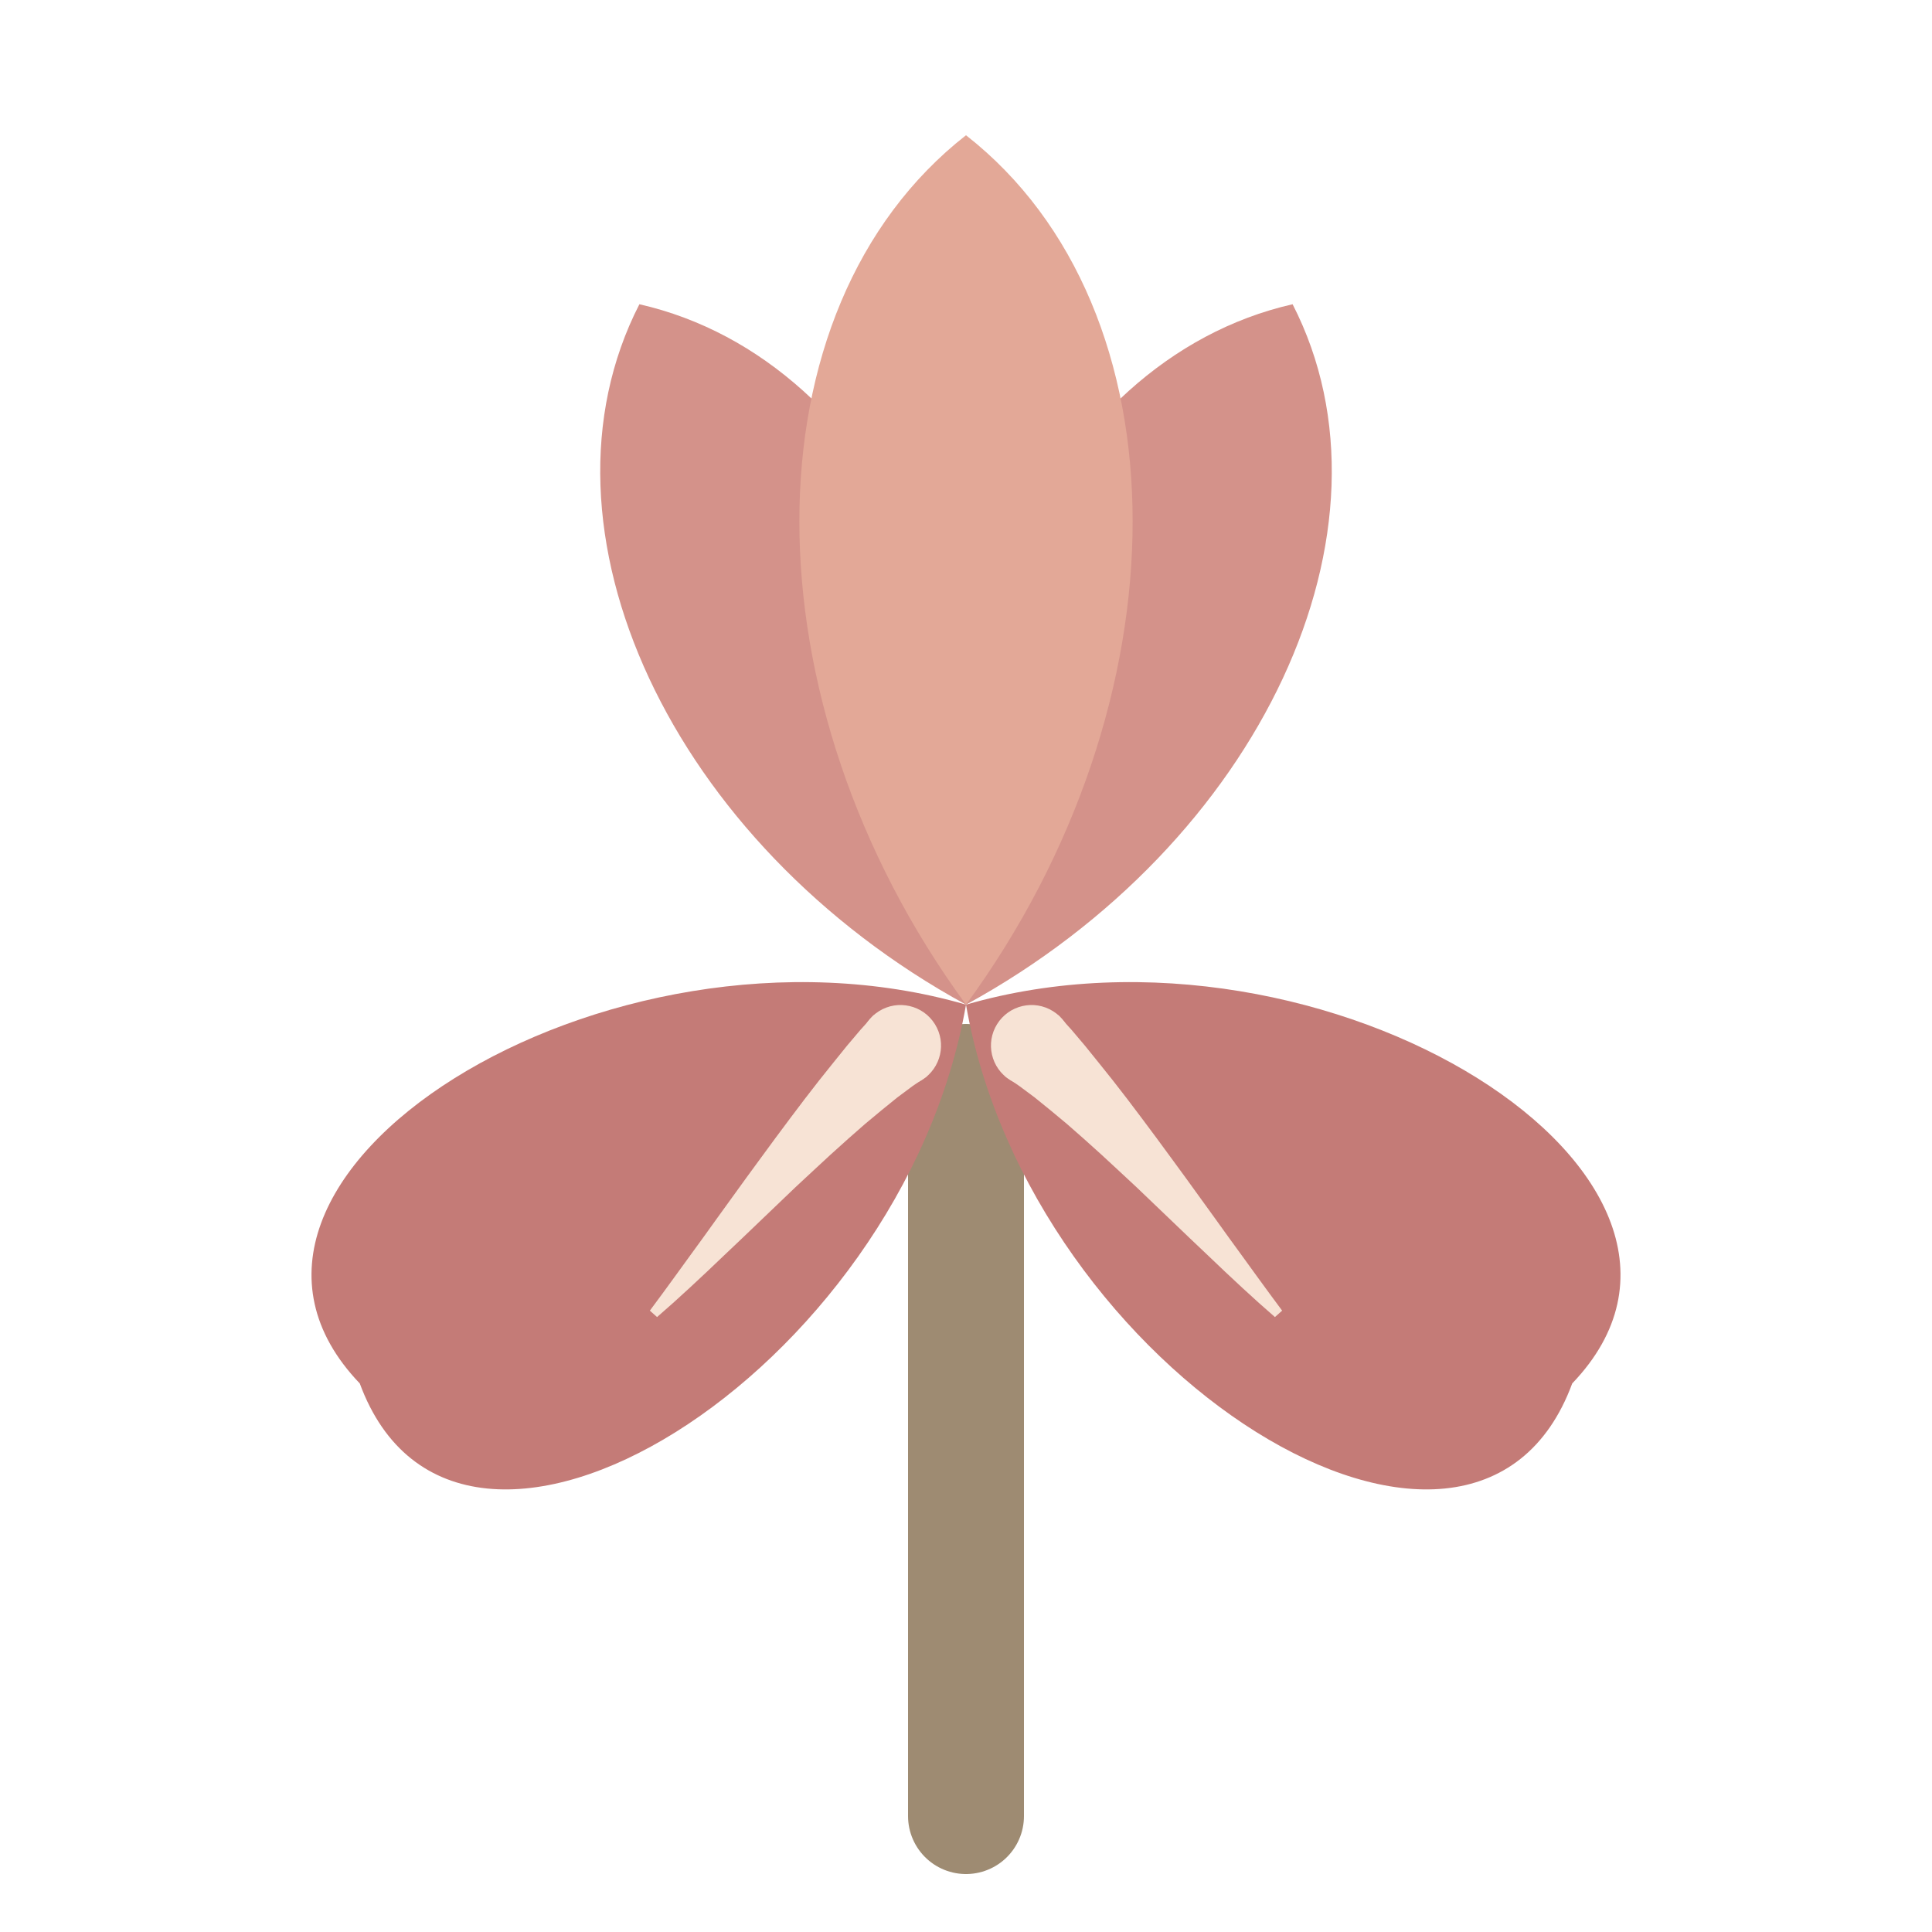
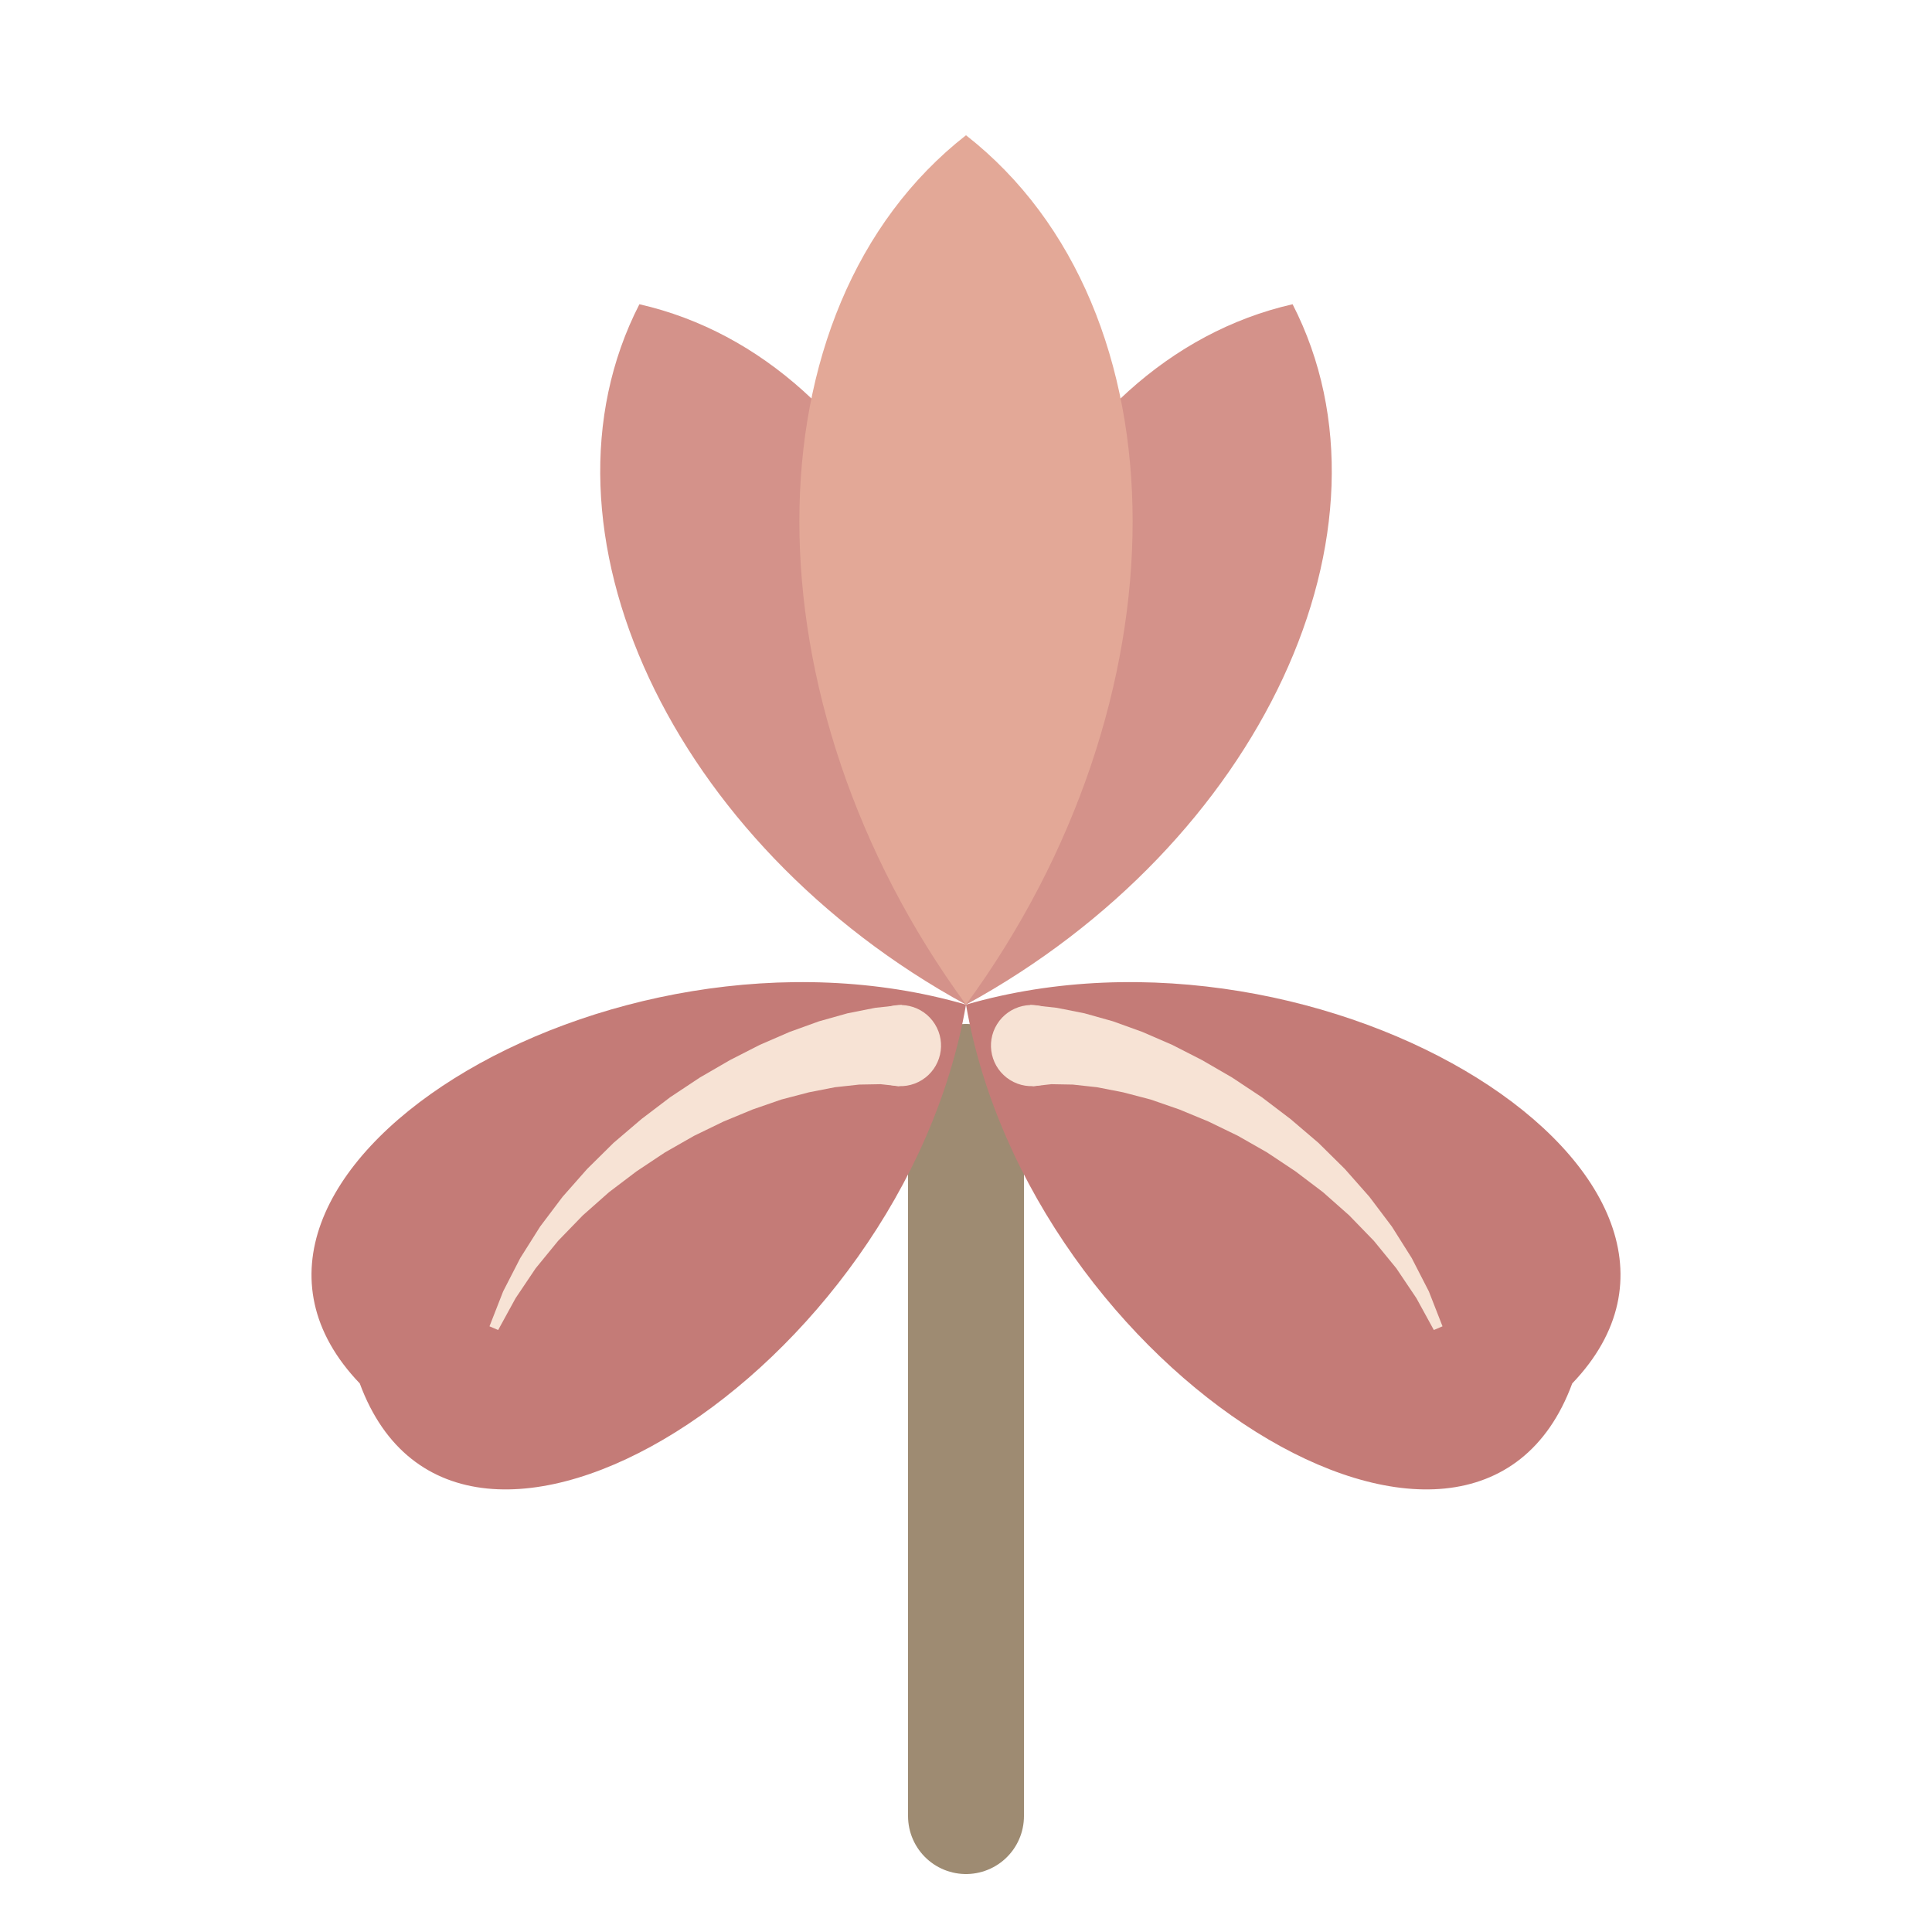
<svg xmlns="http://www.w3.org/2000/svg" viewBox="0 0 100 100">
  <path d="M50 56 V94" fill="none" stroke="#9E8B72" stroke-width="6" stroke-linecap="round" />
  <g transform="translate(50 52) rotate(122)">
    <path d="M0 0 C-14.4 -12.9 -14.4 -40.0 0 -37 C14.4 -40.0 14.4 -12.9 0 0 Z" fill="#C47B77" />
    <g fill="#F7E3D5">
-       <path d="M2.07 -3.67 L2.11 -4.58 L2.19 -5.56 L2.32 -6.61 L2.47 -7.71 L2.66 -8.87 L2.87 -10.06 L3.10 -11.27 L3.34 -12.51 L3.60 -13.76 L3.86 -15.01 L4.12 -16.26 L4.37 -17.49 L4.62 -18.71 L4.85 -19.89 L5.06 -21.04 L5.24 -22.13 L4.76 -22.27 L4.35 -21.23 L3.92 -20.16 L3.47 -19.05 L3.01 -17.91 L2.53 -16.74 L2.05 -15.56 L1.57 -14.38 L1.09 -13.18 L0.62 -12.00 L0.16 -10.82 L-0.28 -9.67 L-0.70 -8.53 L-1.09 -7.42 L-1.46 -6.35 L-1.79 -5.32 L-2.07 -4.33 Z" />
+       <path d="M1.75 -5.17 L1.15 -5.93 L0.58 -6.88 L0.03 -8.02 L-0.46 -9.30 L-0.90 -10.71 L-1.25 -12.24 L-1.52 -13.85 L-1.70 -15.53 L-1.77 -17.26 L-1.72 -19.03 L-1.56 -20.81 L-1.26 -22.60 L-0.82 -24.38 L-0.23 -26.12 L0.53 -27.82 L1.45 -29.46 L1.05 -29.74 L-0.11 -28.18 L-1.10 -26.52 L-1.94 -24.78 L-2.63 -22.98 L-3.18 -21.13 L-3.60 -19.26 L-3.88 -17.38 L-4.05 -15.52 L-4.10 -13.68 L-4.04 -11.88 L-3.89 -10.15 L-3.64 -8.49 L-3.30 -6.91 L-2.87 -5.44 L-2.35 -4.07 L-1.75 -2.83 Z" />
      <circle cx="0.00" cy="-4.00" r="2.10" />
    </g>
  </g>
  <g transform="translate(50 52) rotate(-122)">
    <path d="M0 0 C-14.4 -12.9 -14.4 -40.0 0 -37 C14.4 -40.0 14.4 -12.9 0 0 Z" fill="#C47B77" />
    <g fill="#F7E3D5">
-       <path d="M2.07 -4.33 L1.79 -5.32 L1.46 -6.35 L1.09 -7.42 L0.70 -8.53 L0.28 -9.67 L-0.16 -10.82 L-0.62 -12.00 L-1.09 -13.18 L-1.57 -14.38 L-2.05 -15.56 L-2.53 -16.74 L-3.01 -17.91 L-3.47 -19.05 L-3.92 -20.16 L-4.35 -21.23 L-4.76 -22.27 L-5.24 -22.13 L-5.06 -21.04 L-4.85 -19.89 L-4.62 -18.71 L-4.37 -17.49 L-4.12 -16.26 L-3.86 -15.01 L-3.60 -13.76 L-3.34 -12.51 L-3.10 -11.27 L-2.87 -10.06 L-2.66 -8.87 L-2.47 -7.71 L-2.32 -6.61 L-2.19 -5.56 L-2.11 -4.58 L-2.07 -3.67 Z" />
+       <path d="M1.75 -2.83 L2.35 -4.07 L2.87 -5.44 L3.30 -6.91 L3.64 -8.49 L3.89 -10.15 L4.04 -11.88 L4.10 -13.68 L4.05 -15.52 L3.88 -17.38 L3.60 -19.26 L3.18 -21.13 L2.63 -22.98 L1.94 -24.78 L1.10 -26.52 L0.11 -28.18 L-1.05 -29.74 L-1.45 -29.46 L-0.53 -27.82 L0.23 -26.12 L0.82 -24.38 L1.26 -22.60 L1.56 -20.81 L1.72 -19.03 L1.77 -17.26 L1.70 -15.53 L1.52 -13.85 L1.25 -12.24 L0.90 -10.71 L0.46 -9.30 L-0.03 -8.02 L-0.58 -6.88 L-1.15 -5.93 L-1.75 -5.17 Z" />
      <circle cx="0.00" cy="-4.00" r="2.10" />
    </g>
  </g>
  <g transform="translate(50 52) rotate(25)">
    <path d="M0 0 C-10.3 -14.0 -10.3 -32.0 0 -40 C10.3 -32.0 10.3 -14.0 0 0 Z" fill="#D4928A" />
  </g>
  <g transform="translate(50 52) rotate(-25)">
    <path d="M0 0 C-10.3 -14.0 -10.3 -32.0 0 -40 C10.3 -32.0 10.3 -14.0 0 0 Z" fill="#D4928A" />
  </g>
  <g transform="translate(50 52) rotate(0)">
    <path d="M0 0 C-11.5 -15.7 -11.5 -36.0 0 -45 C11.5 -36.0 11.5 -15.7 0 0 Z" fill="#E3A897" />
  </g>
</svg>
